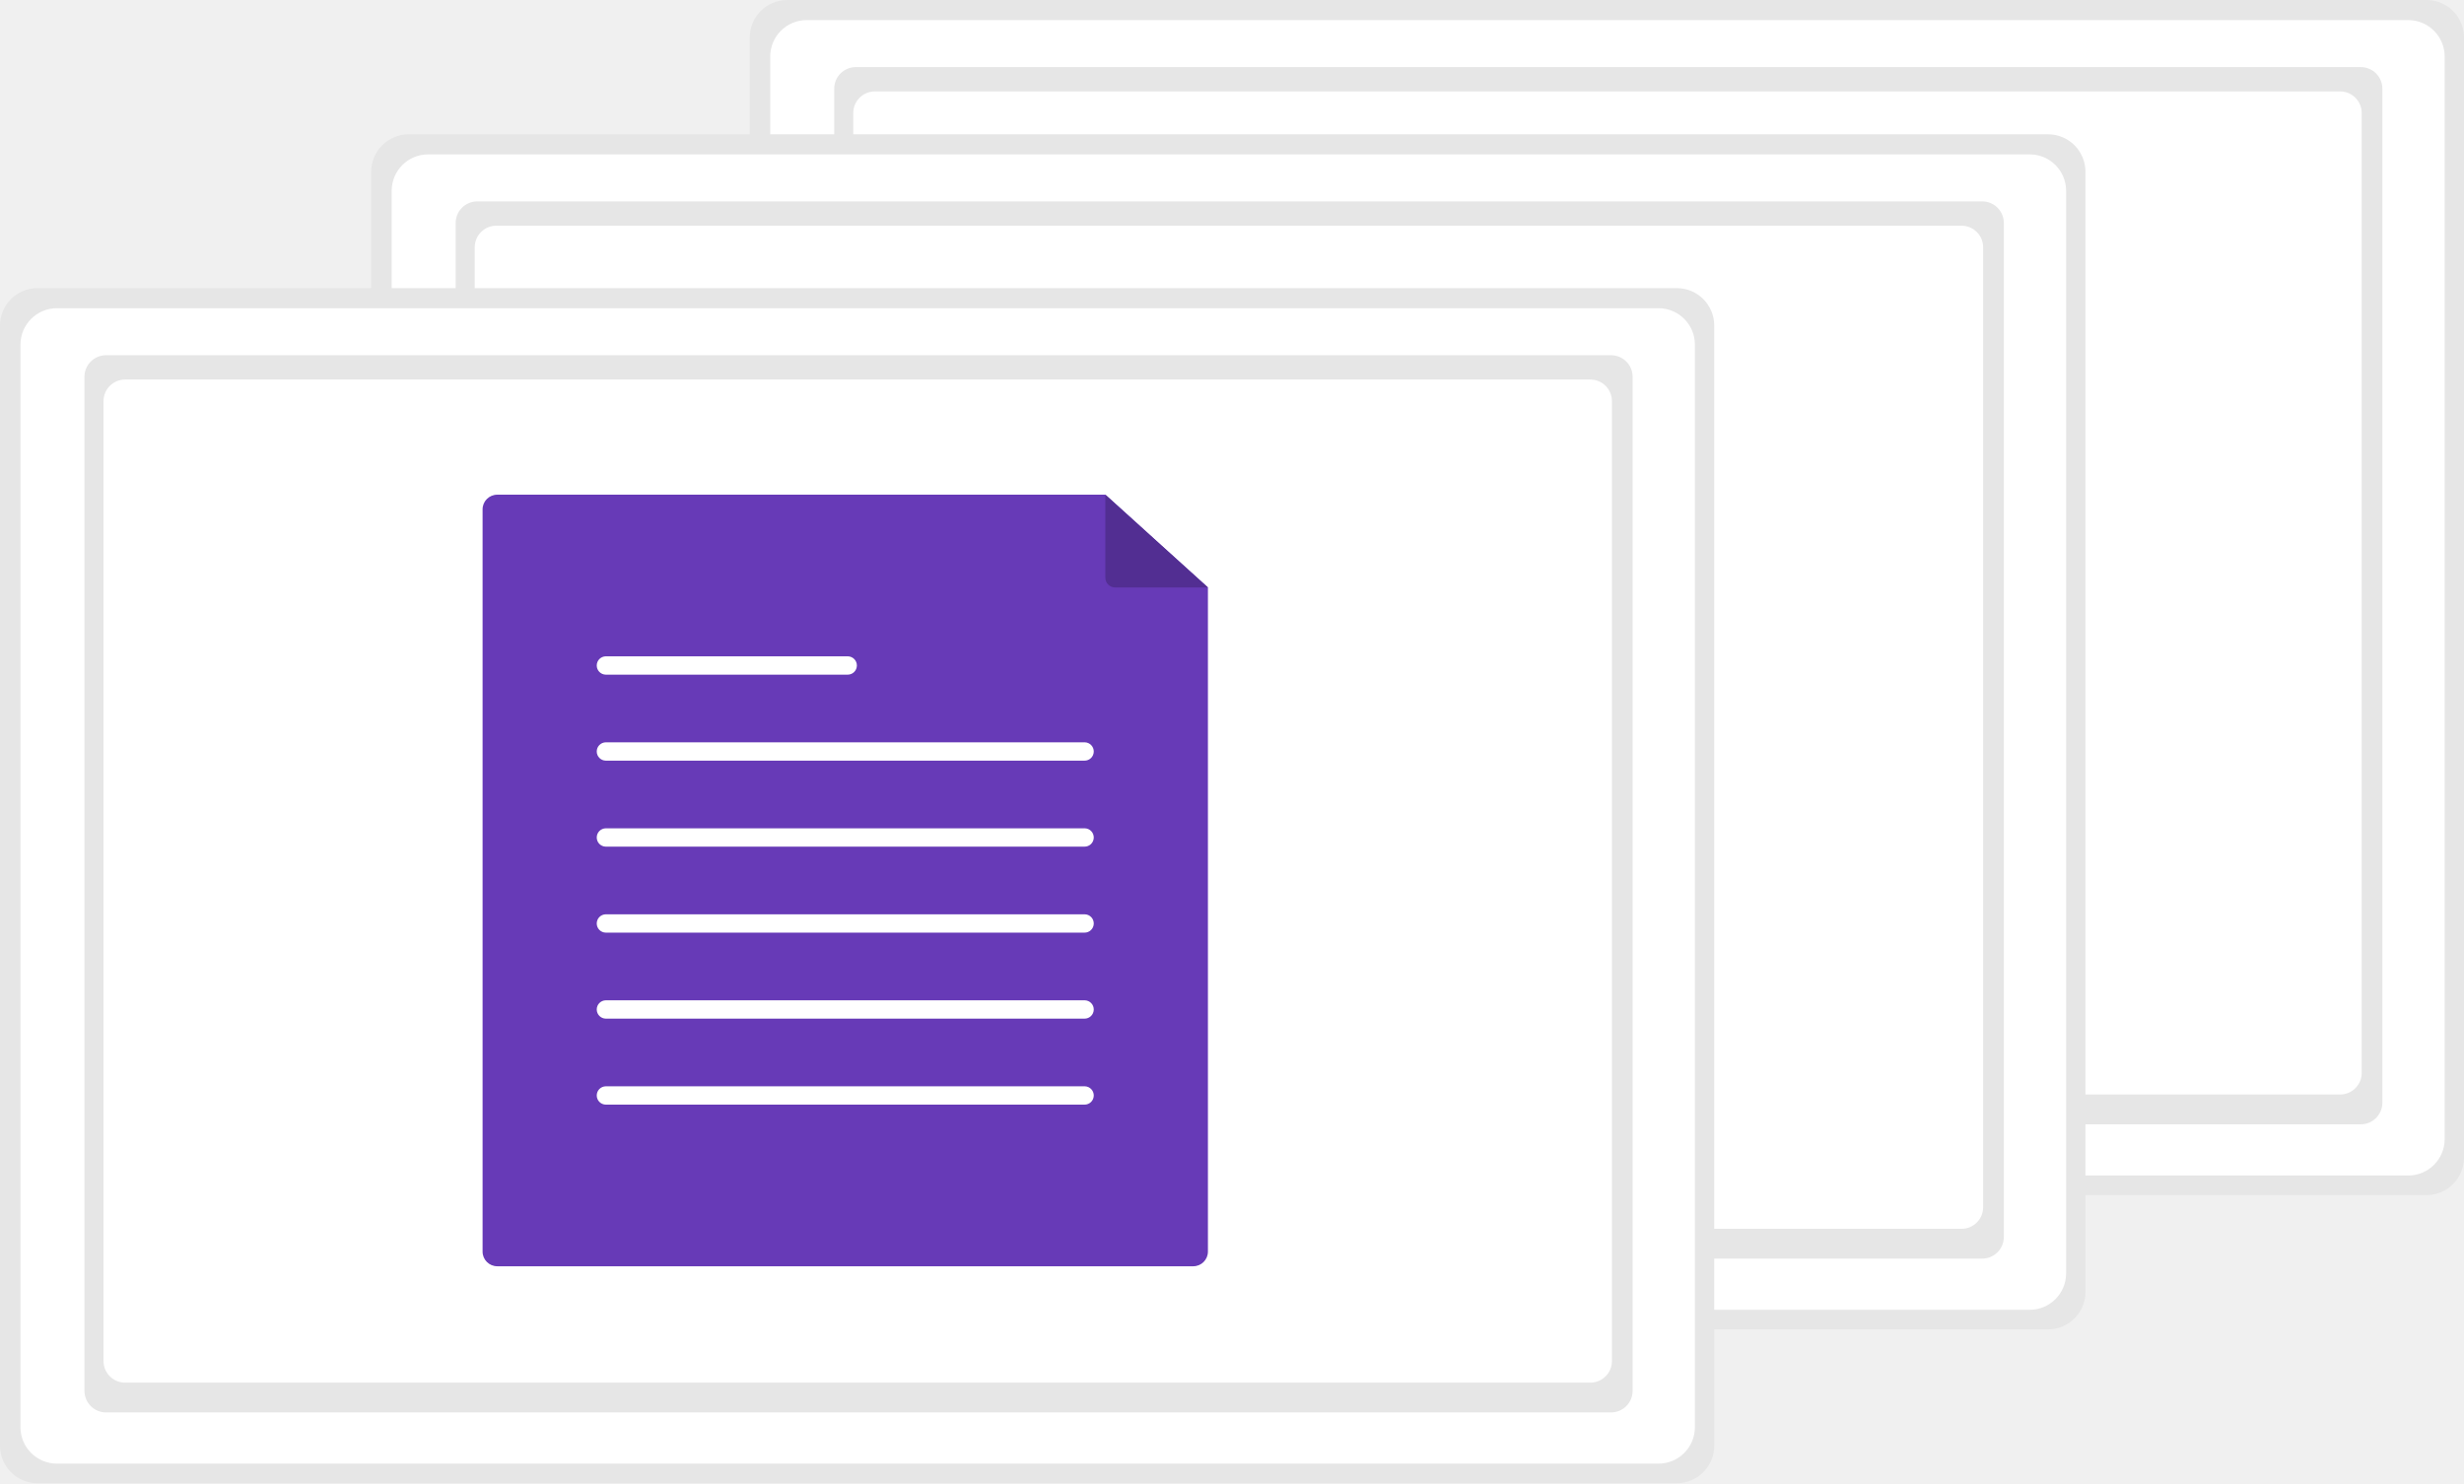
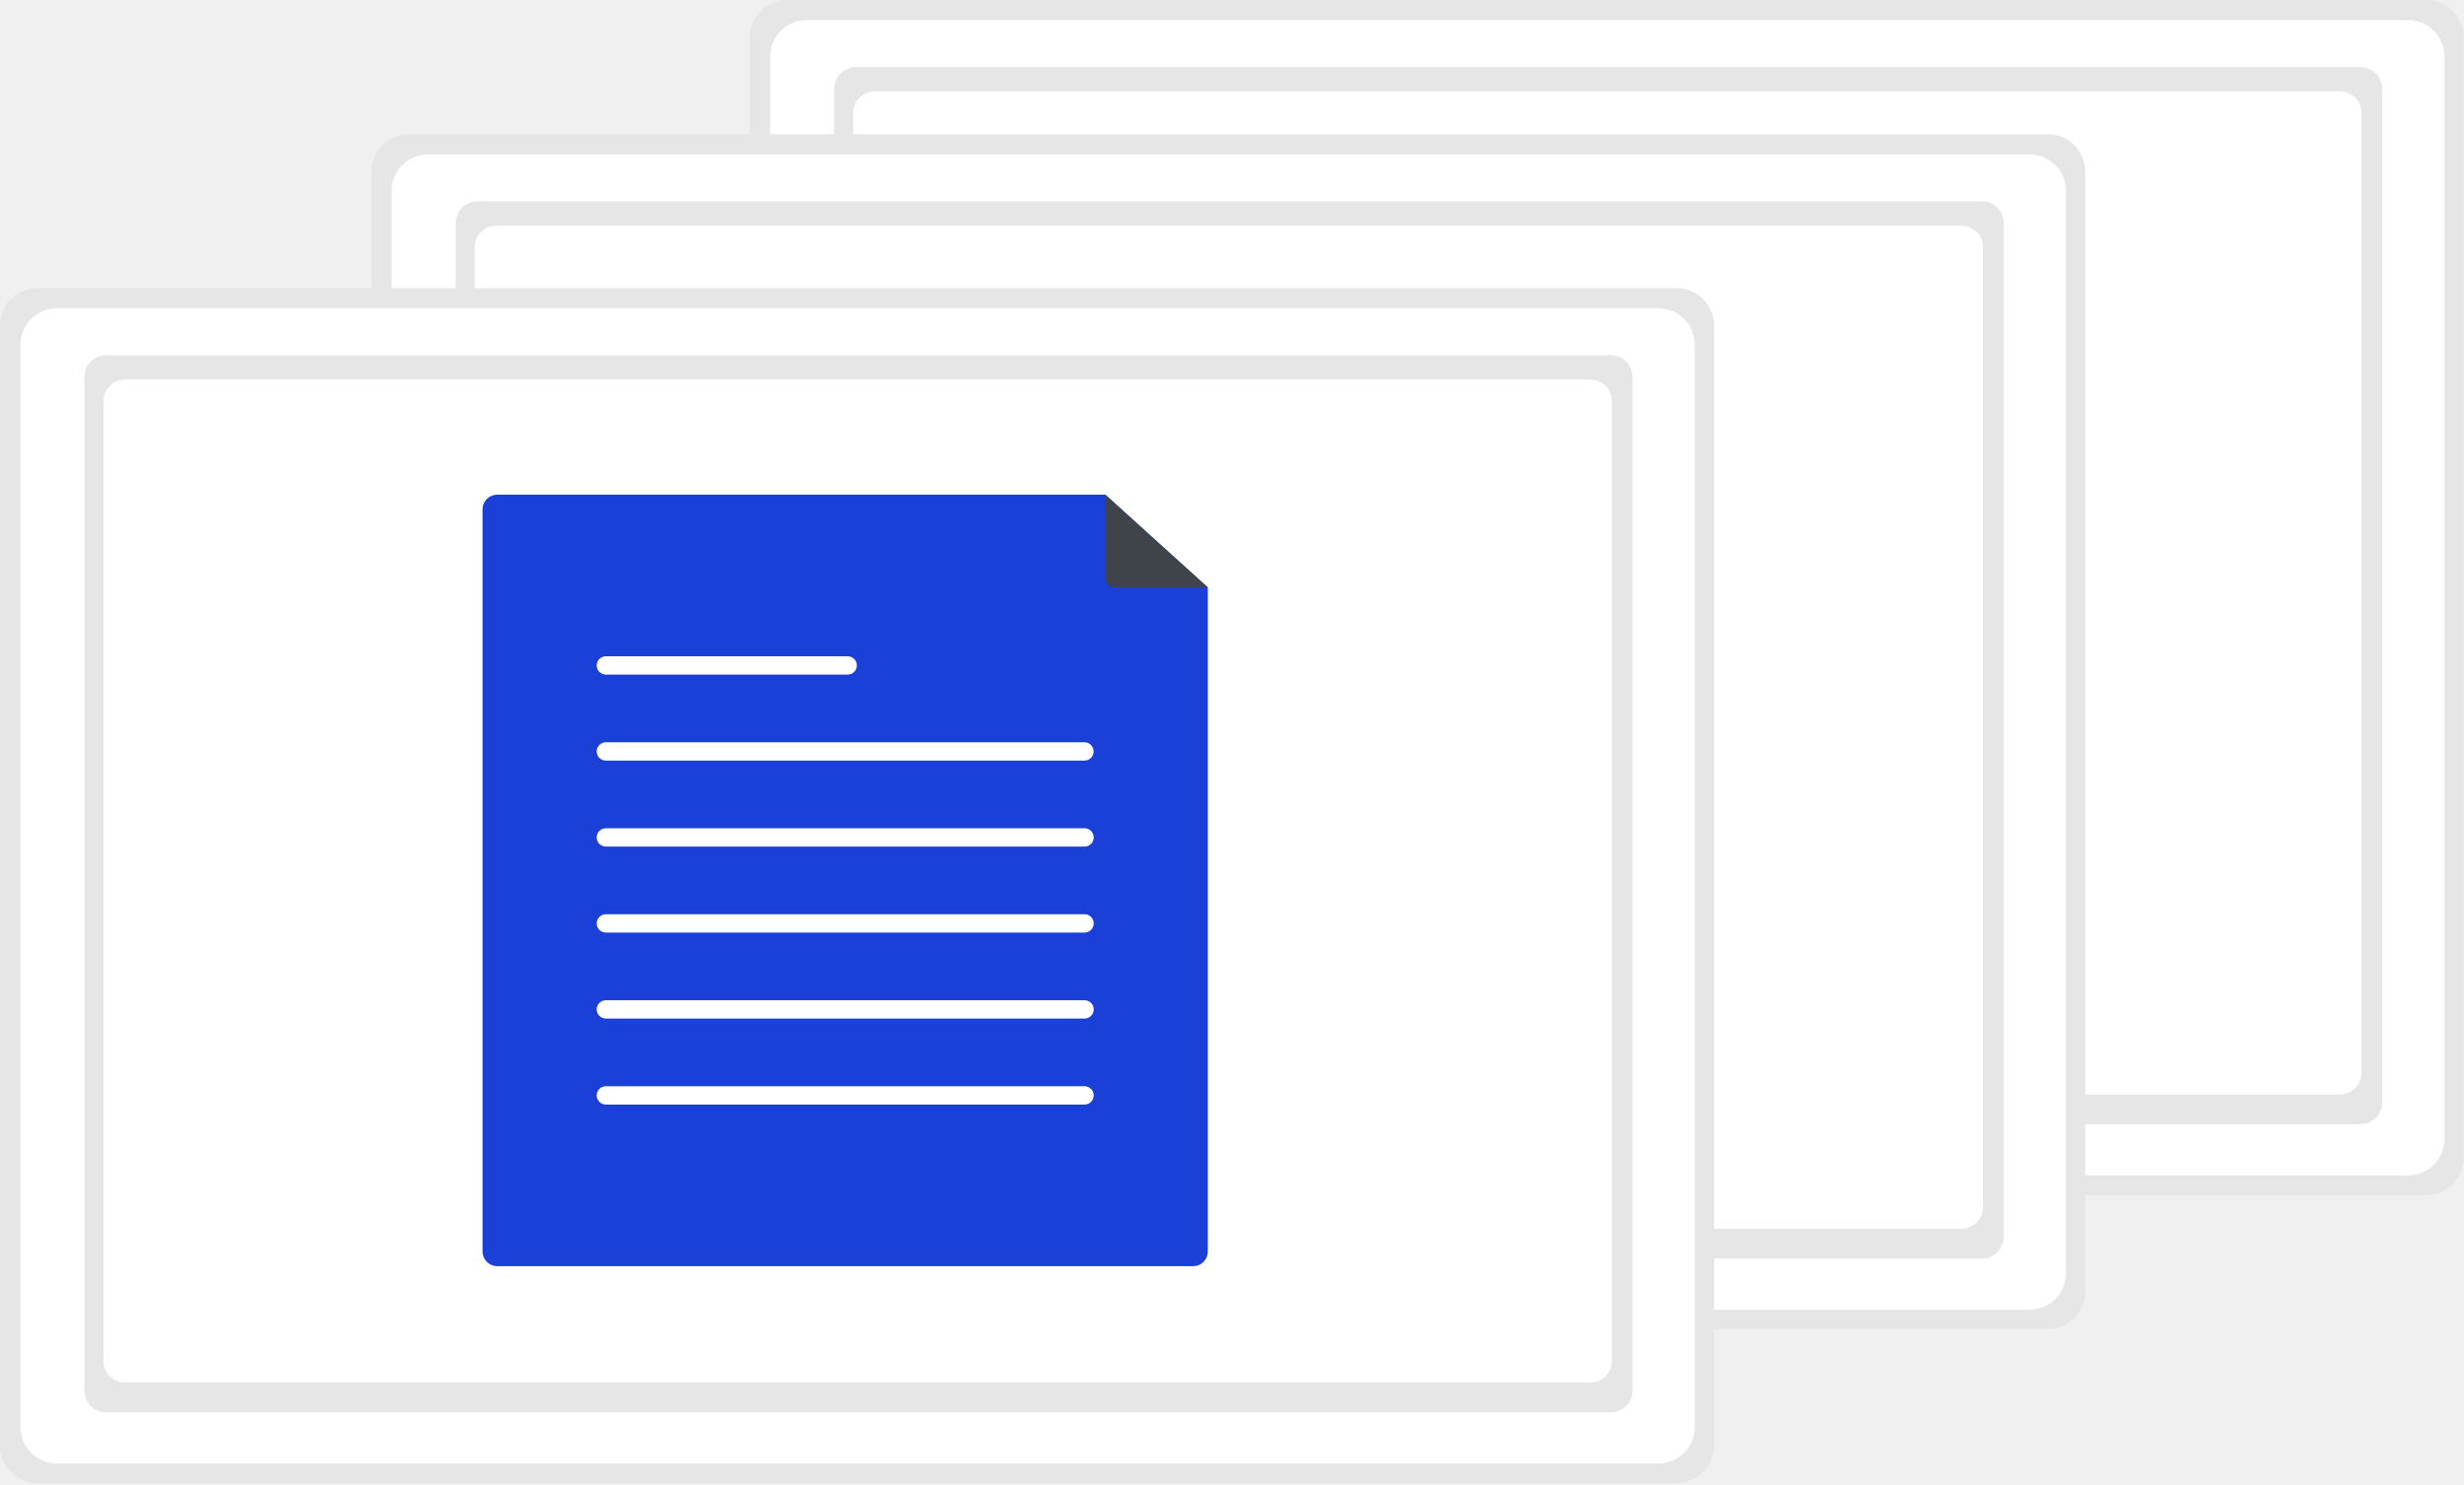
- <svg xmlns="http://www.w3.org/2000/svg" data-name="Layer 1" width="1008.92" height="607.45" viewBox="0 0 1008.92 607.45">
-   <path d="M1104.46,620.305a15.34,15.34,0,0,1-15.26,15.42H417.8a15.34,15.34,0,0,1-15.26-15.42V161.695a15.34,15.34,0,0,1,15.26-15.42H1089.2a15.34,15.34,0,0,1,15.26,15.42h0V620.305Z" transform="translate(-95.53981 -146.275)" fill="#e6e6e6" />
-   <path d="M1096.54,612.795a14.91,14.91,0,0,1-14.91,14.91H425.83a14.91,14.91,0,0,1-14.91-14.91V169.415a14.91,14.91,0,0,1,14.91-14.91h655.83a14.91,14.91,0,0,1,14.88,14.91Z" transform="translate(-95.53981 -146.275)" fill="#fff" />
-   <path id="a90d98f2-fe2a-41dc-85de-0aa221261a3e-1388" data-name="b9c54412-061c-4155-b289-fb4c23e4a64e" d="M445.97,173.755h616.22a8.85,8.85,0,0,1,8.85,8.85v415.28a8.85,8.85,0,0,1-8.85,8.85H445.97a8.85,8.85,0,0,1-8.85-8.85h0V182.605a8.85,8.85,0,0,1,8.85-8.85Z" transform="translate(-95.53981 -146.275)" fill="#e6e6e6" />
-   <path d="M453.77,183.715h599.95a8.85,8.85,0,0,1,8.85,8.85v393.12a8.85,8.85,0,0,1-8.85,8.85H453.77a8.85,8.85,0,0,1-8.85-8.85h0V192.565a8.85,8.85,0,0,1,8.85-8.85Z" transform="translate(-95.53981 -146.275)" fill="#fff" />
-   <path d="M949.46,675.305a15.34,15.34,0,0,1-15.26,15.42H262.8a15.34,15.34,0,0,1-15.26-15.42h0V216.695a15.34,15.34,0,0,1,15.26-15.42H934.2a15.34,15.34,0,0,1,15.26,15.42h0V675.305Z" transform="translate(-95.53981 -146.275)" fill="#e6e6e6" />
-   <path d="M941.54,667.795a14.91,14.91,0,0,1-14.91,14.91H270.83a14.91,14.91,0,0,1-14.91-14.91V224.415a14.91,14.91,0,0,1,14.91-14.91H926.66a14.91,14.91,0,0,1,14.88,14.91Z" transform="translate(-95.53981 -146.275)" fill="#fff" />
-   <path id="b54624cf-b287-45f0-8f58-93aafc1fcbba-1389" data-name="a7242049-80b4-49e1-bd08-67354734c824" d="M290.97,228.755H907.19a8.85,8.85,0,0,1,8.85,8.85v415.28a8.85,8.85,0,0,1-8.85,8.85H290.97a8.85,8.85,0,0,1-8.85-8.85h0V237.605a8.85,8.85,0,0,1,8.85-8.85h0Z" transform="translate(-95.53981 -146.275)" fill="#e6e6e6" />
-   <path d="M298.77,238.715H898.72a8.85,8.85,0,0,1,8.85,8.85v393.12a8.85,8.85,0,0,1-8.85,8.85H298.77a8.85,8.85,0,0,1-8.85-8.85h0V247.565a8.85,8.85,0,0,1,8.85-8.85Z" transform="translate(-95.53981 -146.275)" fill="#fff" />
-   <path d="M797.46,738.305a15.34,15.34,0,0,1-15.26,15.42H110.8a15.34,15.34,0,0,1-15.26-15.42V279.695a15.34,15.34,0,0,1,15.26-15.42H782.2a15.34,15.34,0,0,1,15.26,15.42h0V738.305Z" transform="translate(-95.53981 -146.275)" fill="#e6e6e6" />
-   <path d="M789.54,730.795a14.91,14.91,0,0,1-14.91,14.91H118.83a14.91,14.91,0,0,1-14.91-14.91V287.415a14.91,14.91,0,0,1,14.91-14.91H774.66a14.91,14.91,0,0,1,14.88,14.91Z" transform="translate(-95.53981 -146.275)" fill="#fff" />
-   <path id="a665a07e-790f-4a9c-be99-8c13ca89238c-1390" data-name="b7a050eb-0cb2-44a8-b642-35d340850eff" d="M138.97,291.755H755.19a8.85,8.85,0,0,1,8.85,8.85v415.28a8.85,8.85,0,0,1-8.85,8.85H138.97a8.85,8.85,0,0,1-8.85-8.85V300.605a8.85,8.85,0,0,1,8.85-8.85h0Z" transform="translate(-95.53981 -146.275)" fill="#e6e6e6" />
-   <path d="M146.77,301.715H746.72a8.85,8.85,0,0,1,8.85,8.85v393.12a8.85,8.85,0,0,1-8.85,8.85H146.77a8.85,8.85,0,0,1-8.85-8.85V310.565A8.85,8.85,0,0,1,146.77,301.715Z" transform="translate(-95.53981 -146.275)" fill="#fff" />
-   <path d="M590.142,386.874v272a6.005,6.005,0,0,1-6,6h-285a6.005,6.005,0,0,1-6-6v-304a6.005,6.005,0,0,1,6-6h249Z" transform="translate(-95.53981 -146.275)" fill="#673ab7" />
-   <path id="b3cdc3b1-5d0a-4cee-b54c-a38ee088c012-1391" data-name="Path 40" d="M343.578,415.072a3.755,3.755,0,0,0,0,7.509h99.005a3.755,3.755,0,1,0,.123-7.509q-.062-.001-.123,0Z" transform="translate(-95.53981 -146.275)" fill="#fff" />
-   <path id="b79c0997-055d-434d-8704-cfc1ccad2281-1392" data-name="Path 40" d="M343.578,450.291a3.755,3.755,0,0,0,0,7.509H539.582a3.755,3.755,0,0,0,.123-7.509q-.062-.001-.123,0Z" transform="translate(-95.53981 -146.275)" fill="#fff" />
-   <path id="ed7d1f14-d1d4-40af-b9ad-7b5b5ece23df-1393" data-name="Path 40" d="M343.578,485.51a3.755,3.755,0,0,0,0,7.509H539.582a3.755,3.755,0,1,0,.123-7.509q-.062-.001-.123,0Z" transform="translate(-95.53981 -146.275)" fill="#fff" />
-   <path id="ba3b747a-a6b2-4f39-a169-6ef4c21cd2ce-1394" data-name="Path 40" d="M343.578,520.729a3.755,3.755,0,0,0,0,7.509H539.582a3.755,3.755,0,1,0,.123-7.509q-.062-.001-.123,0Z" transform="translate(-95.53981 -146.275)" fill="#fff" />
-   <path id="b6e4b743-2497-479e-800a-91c8b21b3df9-1395" data-name="Path 40" d="M343.578,555.948a3.755,3.755,0,0,0,0,7.509H539.582a3.755,3.755,0,1,0,.123-7.509q-.062-.001-.123,0Z" transform="translate(-95.53981 -146.275)" fill="#fff" />
-   <path id="f91f499d-e7c9-446d-84c9-bf78465468f6-1396" data-name="Path 40" d="M343.578,591.167a3.755,3.755,0,0,0,0,7.509H539.582a3.755,3.755,0,1,0,.123-7.509q-.062-.001-.123,0Z" transform="translate(-95.53981 -146.275)" fill="#fff" />
-   <path d="M590.142,386.874h-38a4,4,0,0,1-4-4v-34h0Z" transform="translate(-95.53981 -146.275)" fill="#673ab7" />
-   <path d="M590.142,386.874h-38a4,4,0,0,1-4-4v-34h0Z" transform="translate(-95.53981 -146.275)" opacity="0.2" />
+ <svg xmlns="http://www.w3.org/2000/svg" width="1009" height="608" viewBox="0 0 1009 608" fill="none">
+   <g clip-path="url(#clip0_172_1841)">
+     <path d="M1008.92 474.03C1008.94 478.098 1007.35 482.009 1004.48 484.9C1001.62 487.792 997.729 489.429 993.661 489.45H322.26C318.192 489.429 314.299 487.792 311.437 484.901C308.575 482.009 306.979 478.099 307 474.03V15.42C306.979 11.352 308.575 7.441 311.436 4.55C314.298 1.658 318.191 0.021 322.26 0H993.66C997.729 0.021 1001.62 1.658 1004.48 4.549C1007.35 7.441 1008.94 11.351 1008.92 15.42V474.03Z" fill="#E6E6E6" />
+     <path d="M1001 466.52C1001 470.474 999.429 474.267 996.633 477.063C993.837 479.859 990.044 481.43 986.09 481.43H330.29C326.336 481.43 322.543 479.859 319.747 477.063C316.951 474.267 315.38 470.474 315.38 466.52V23.14C315.38 19.186 316.951 15.393 319.747 12.597C322.543 9.801 326.336 8.23 330.29 8.23H986.12C990.069 8.238 993.854 9.812 996.644 12.608C999.433 15.403 1001 19.191 1001 23.14V466.52Z" fill="white" />
+     <path d="M350.43 27.48H966.65C968.997 27.48 971.248 28.412 972.908 30.072C974.568 31.732 975.5 33.983 975.5 36.33V451.61C975.5 453.957 974.568 456.208 972.908 457.868C971.248 459.528 968.997 460.46 966.65 460.46H350.43C349.268 460.46 348.117 460.231 347.043 459.786C345.97 459.342 344.994 458.69 344.172 457.868C343.35 457.046 342.699 456.07 342.254 454.997C341.809 453.923 341.58 452.772 341.58 451.61V36.33C341.58 35.168 341.809 34.017 342.254 32.943C342.699 31.869 343.35 30.894 344.172 30.072C344.994 29.25 345.97 28.598 347.043 28.154C348.117 27.709 349.268 27.48 350.43 27.48Z" fill="#E6E6E6" />
+     <path d="M358.23 37.44H958.18C960.527 37.44 962.778 38.372 964.438 40.032C966.098 41.692 967.03 43.943 967.03 46.29V439.41C967.03 441.757 966.098 444.008 964.438 445.668C962.778 447.328 960.527 448.26 958.18 448.26H358.23C355.883 448.26 353.632 447.328 351.972 445.668C350.313 444.008 349.38 441.757 349.38 439.41V46.29C349.38 43.943 350.313 41.692 351.972 40.032C353.632 38.372 355.883 37.44 358.23 37.44Z" fill="white" />
+     <path d="M853.92 529.03C853.941 533.098 852.346 537.009 849.484 539.9C846.622 542.792 842.729 544.429 838.661 544.45H167.26C165.246 544.44 163.253 544.032 161.396 543.252C159.539 542.471 157.854 541.333 156.437 539.901C155.02 538.469 153.899 536.772 153.137 534.907C152.376 533.042 151.99 531.045 152 529.03V70.42C151.979 66.352 153.575 62.441 156.436 59.55C159.298 56.658 163.191 55.021 167.26 55H838.66C842.729 55.021 846.622 56.658 849.484 59.549C852.346 62.441 853.941 66.351 853.92 70.42V529.03Z" fill="#E6E6E6" />
+     <path d="M846 521.52C846 525.474 844.429 529.267 841.633 532.063C838.837 534.859 835.045 536.43 831.09 536.43H175.29C171.336 536.43 167.543 534.859 164.747 532.063C161.951 529.267 160.38 525.474 160.38 521.52V78.14C160.38 74.186 161.951 70.393 164.747 67.597C167.543 64.801 171.336 63.23 175.29 63.23H831.12C835.069 63.238 838.854 64.812 841.644 67.608C844.433 70.403 846 74.191 846 78.14V521.52Z" fill="white" />
+     <path d="M195.43 82.48H811.65C813.997 82.48 816.248 83.412 817.908 85.072C819.568 86.732 820.5 88.983 820.5 91.33V506.61C820.5 508.957 819.568 511.208 817.908 512.868C816.248 514.528 813.997 515.46 811.65 515.46H195.43C193.083 515.46 190.832 514.528 189.172 512.868C187.512 511.208 186.58 508.957 186.58 506.61V91.33C186.58 88.983 187.512 86.732 189.172 85.072C190.832 83.412 193.083 82.48 195.43 82.48Z" fill="#E6E6E6" />
+     <path d="M203.23 92.44H803.18C805.527 92.44 807.778 93.372 809.438 95.032C811.098 96.692 812.03 98.943 812.03 101.29V494.41C812.03 496.757 811.098 499.008 809.438 500.668C807.778 502.328 805.527 503.26 803.18 503.26H203.23C200.883 503.26 198.632 502.328 196.972 500.668C195.313 499.008 194.38 496.757 194.38 494.41V101.29C194.38 98.943 195.313 96.692 196.972 95.032C198.632 93.372 200.883 92.44 203.23 92.44Z" fill="white" />
+     <path d="M701.92 592.03C701.941 596.098 700.346 600.009 697.484 602.9C694.622 605.792 690.729 607.429 686.661 607.45H15.26C11.192 607.429 7.299 605.792 4.437 602.901C1.575 600.009 -0.021 596.099 0 592.03V133.42C-0.021 129.352 1.575 125.441 4.436 122.55C7.298 119.658 11.191 118.021 15.26 118H686.66C688.675 118.01 690.667 118.418 692.524 119.198C694.382 119.979 696.067 121.118 697.484 122.549C698.901 123.981 700.022 125.678 700.783 127.543C701.544 129.408 701.931 131.405 701.92 133.42V592.03Z" fill="#E6E6E6" />
+     <path d="M694 584.52C694 588.474 692.429 592.267 689.633 595.063C686.837 597.859 683.045 599.43 679.09 599.43H23.29C19.336 599.43 15.543 597.859 12.747 595.063C9.951 592.267 8.38 588.474 8.38 584.52V141.14C8.38 137.186 9.951 133.393 12.747 130.597C15.543 127.801 19.336 126.23 23.29 126.23H679.12C683.069 126.238 686.854 127.812 689.644 130.608C692.433 133.403 694 137.191 694 141.14V584.52Z" fill="white" />
+     <path d="M43.43 145.48H659.65C661.997 145.48 664.248 146.412 665.908 148.072C667.568 149.732 668.5 151.983 668.5 154.33V569.61C668.5 571.957 667.568 574.208 665.908 575.868C664.248 577.528 661.997 578.46 659.65 578.46H43.43C41.083 578.46 38.832 577.528 37.172 575.868C35.513 574.208 34.58 571.957 34.58 569.61V154.33C34.58 151.983 35.513 149.732 37.172 148.072C38.832 146.412 41.083 145.48 43.43 145.48Z" fill="#E6E6E6" />
+     <path d="M51.23 155.44H651.18C653.527 155.44 655.778 156.372 657.438 158.032C659.098 159.692 660.03 161.943 660.03 164.29V557.41C660.03 559.757 659.098 562.008 657.438 563.668C655.778 565.328 653.527 566.26 651.18 566.26H51.23C48.883 566.26 46.632 565.328 44.972 563.668C43.312 562.008 42.38 559.757 42.38 557.41V164.29C42.38 161.943 43.312 159.692 44.972 158.032C46.632 156.372 48.883 155.44 51.23 155.44Z" fill="white" />
+     <path d="M494.602 240.599V512.599C494.601 514.19 493.968 515.715 492.843 516.84C491.718 517.965 490.193 518.598 488.602 518.599H203.602C202.011 518.598 200.486 517.965 199.361 516.84C198.236 515.715 197.603 514.19 197.602 512.599V208.599C197.603 207.008 198.236 205.483 199.361 204.358C200.486 203.233 202.011 202.6 203.602 202.599H452.602L494.602 240.599Z" fill="#1A40D7" />
+     <path d="M248.038 268.797C247.053 268.814 246.115 269.216 245.424 269.919C244.734 270.621 244.347 271.566 244.347 272.551C244.347 273.536 244.734 274.482 245.424 275.184C246.115 275.886 247.053 276.289 248.038 276.306H347.043C347.537 276.316 348.028 276.229 348.489 276.048C348.949 275.868 349.37 275.599 349.726 275.256C350.082 274.913 350.366 274.502 350.564 274.049C350.761 273.596 350.867 273.108 350.875 272.613C350.883 272.119 350.793 271.628 350.611 271.168C350.429 270.708 350.158 270.289 349.813 269.935C349.468 269.58 349.057 269.297 348.603 269.102C348.149 268.907 347.66 268.803 347.166 268.797C347.125 268.796 347.084 268.796 347.043 268.797H248.038Z" fill="white" />
+     <path d="M248.038 304.016C247.053 304.033 246.114 304.435 245.424 305.138C244.733 305.84 244.346 306.785 244.346 307.77C244.346 308.755 244.733 309.701 245.424 310.403C246.114 311.105 247.053 311.508 248.038 311.525H444.043C445.036 311.537 445.994 311.156 446.706 310.463C447.418 309.771 447.828 308.825 447.844 307.832C447.86 306.839 447.482 305.879 446.793 305.164C446.104 304.449 445.159 304.036 444.166 304.016C444.125 304.015 444.084 304.015 444.043 304.016H248.038Z" fill="white" />
+     <path d="M248.038 339.235C247.053 339.252 246.114 339.655 245.424 340.357C244.733 341.059 244.346 342.005 244.346 342.99C244.346 343.975 244.733 344.92 245.424 345.622C246.114 346.325 247.053 346.727 248.038 346.744H444.043C444.537 346.754 445.028 346.666 445.488 346.486C445.949 346.306 446.369 346.036 446.725 345.693C447.081 345.35 447.366 344.94 447.563 344.487C447.76 344.034 447.865 343.546 447.874 343.051C447.882 342.557 447.792 342.066 447.61 341.607C447.428 341.147 447.157 340.728 446.812 340.373C446.468 340.019 446.057 339.736 445.603 339.54C445.148 339.345 444.66 339.241 444.166 339.235C444.125 339.234 444.084 339.234 444.043 339.235H248.038Z" fill="white" />
+     <path d="M248.038 374.454C247.053 374.471 246.115 374.874 245.424 375.576C244.734 376.278 244.347 377.224 244.347 378.209C244.347 379.193 244.734 380.139 245.424 380.841C246.115 381.543 247.053 381.946 248.038 381.963H444.043C444.537 381.973 445.028 381.886 445.489 381.706C445.949 381.525 446.37 381.256 446.726 380.913C447.082 380.57 447.367 380.16 447.564 379.706C447.761 379.253 447.867 378.765 447.875 378.27C447.883 377.776 447.793 377.285 447.611 376.825C447.429 376.366 447.158 375.946 446.813 375.592C446.468 375.237 446.057 374.954 445.603 374.759C445.149 374.564 444.66 374.46 444.166 374.454C444.125 374.453 444.084 374.453 444.043 374.454H248.038Z" fill="white" />
+     <path d="M248.038 409.673C247.053 409.69 246.115 410.092 245.424 410.795C244.734 411.497 244.347 412.442 244.347 413.427C244.347 414.412 244.734 415.358 245.424 416.06C246.115 416.762 247.053 417.165 248.038 417.182H444.043C444.537 417.192 445.028 417.105 445.489 416.924C445.949 416.744 446.37 416.475 446.726 416.132C447.082 415.788 447.367 415.378 447.564 414.925C447.761 414.472 447.867 413.984 447.875 413.489C447.883 412.995 447.793 412.504 447.611 412.044C447.429 411.584 447.158 411.165 446.813 410.811C446.468 410.456 446.057 410.173 445.603 409.978C445.149 409.783 444.66 409.679 444.166 409.673C444.125 409.672 444.084 409.672 444.043 409.673H248.038Z" fill="white" />
+     <path d="M248.038 444.892C247.053 444.909 246.115 445.312 245.424 446.014C244.734 446.716 244.347 447.662 244.347 448.647C244.347 449.632 244.734 450.577 245.424 451.279C246.115 451.981 247.053 452.384 248.038 452.401H444.043C444.537 452.411 445.028 452.324 445.489 452.144C445.949 451.963 446.37 451.694 446.726 451.351C447.082 451.008 447.367 450.598 447.564 450.144C447.761 449.691 447.867 449.203 447.875 448.709C447.883 448.214 447.793 447.723 447.611 447.263C447.429 446.804 447.158 446.384 446.813 446.03C446.468 445.675 446.057 445.392 445.603 445.197C445.149 445.002 444.66 444.898 444.166 444.892C444.125 444.891 444.084 444.891 444.043 444.892H248.038Z" fill="white" />
+     <path d="M494.602 240.599H456.602C455.541 240.599 454.524 240.177 453.774 239.427C453.023 238.677 452.602 237.66 452.602 236.599V202.599L494.602 240.599Z" fill="#3E444A" />
+   </g>
+   <defs>
+     <clipPath id="clip0_172_1841">
+       <rect width="1008.92" height="607.45" fill="white" />
+     </clipPath>
+   </defs>
</svg>
